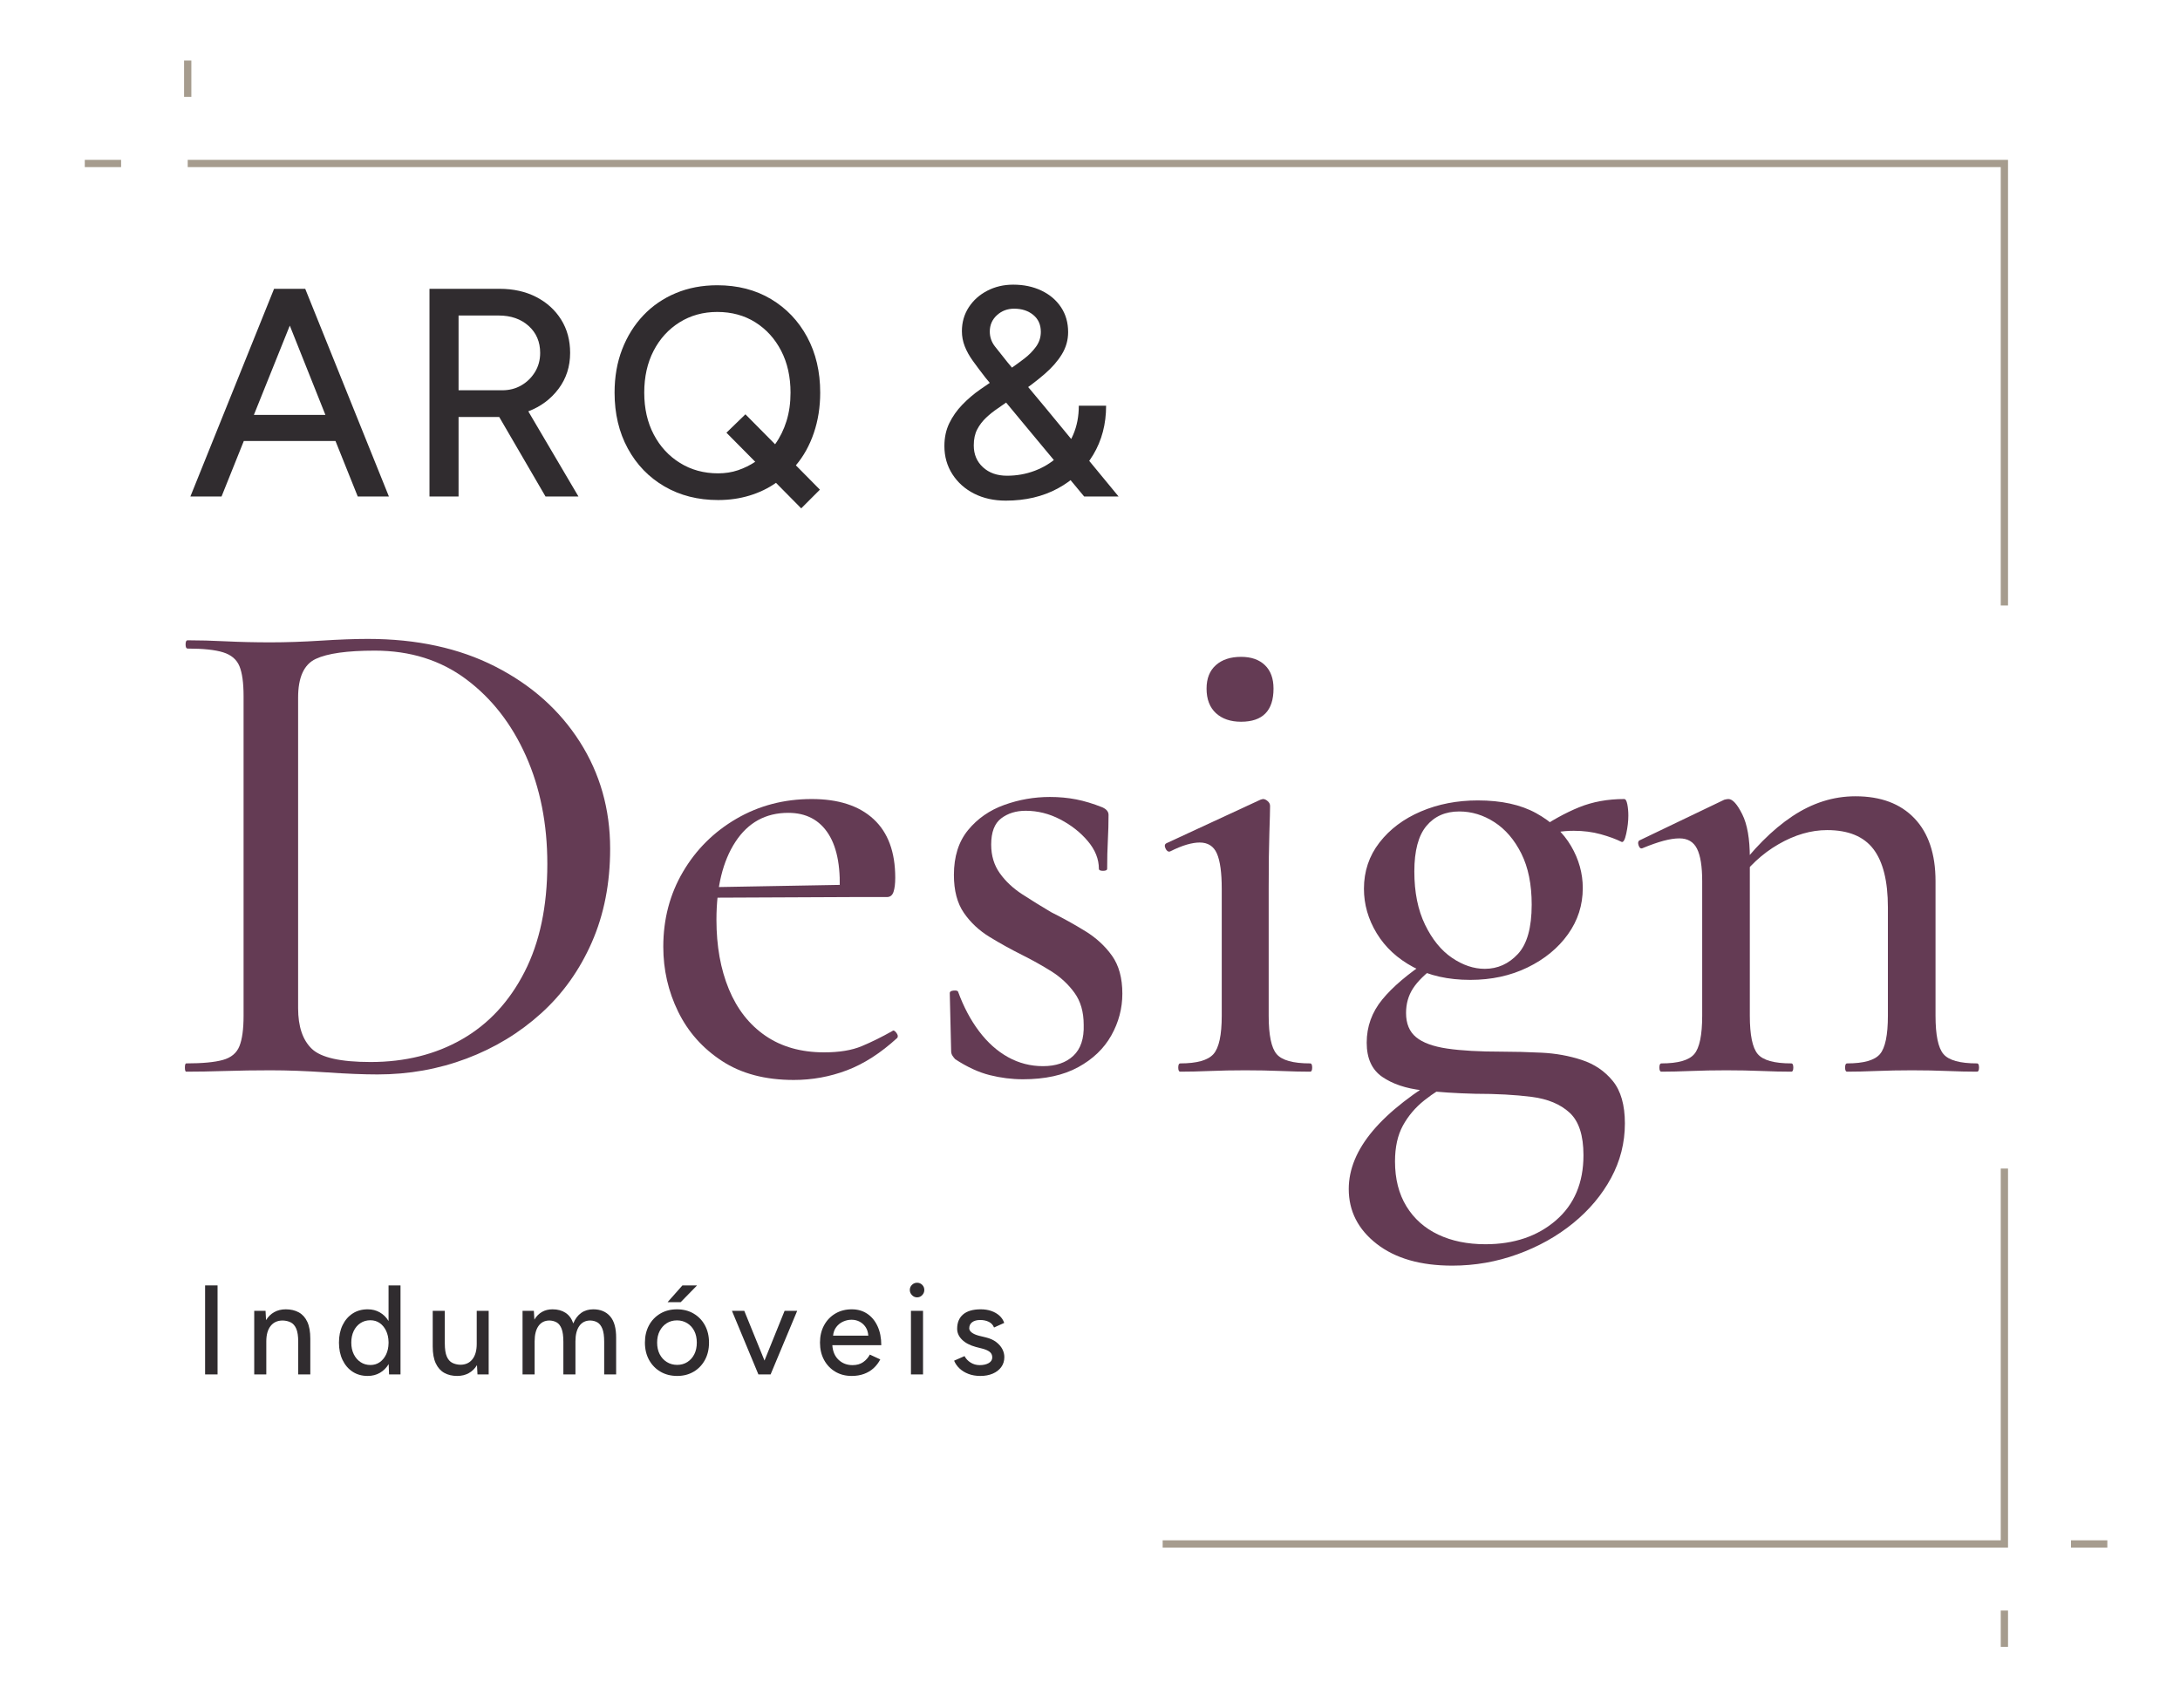
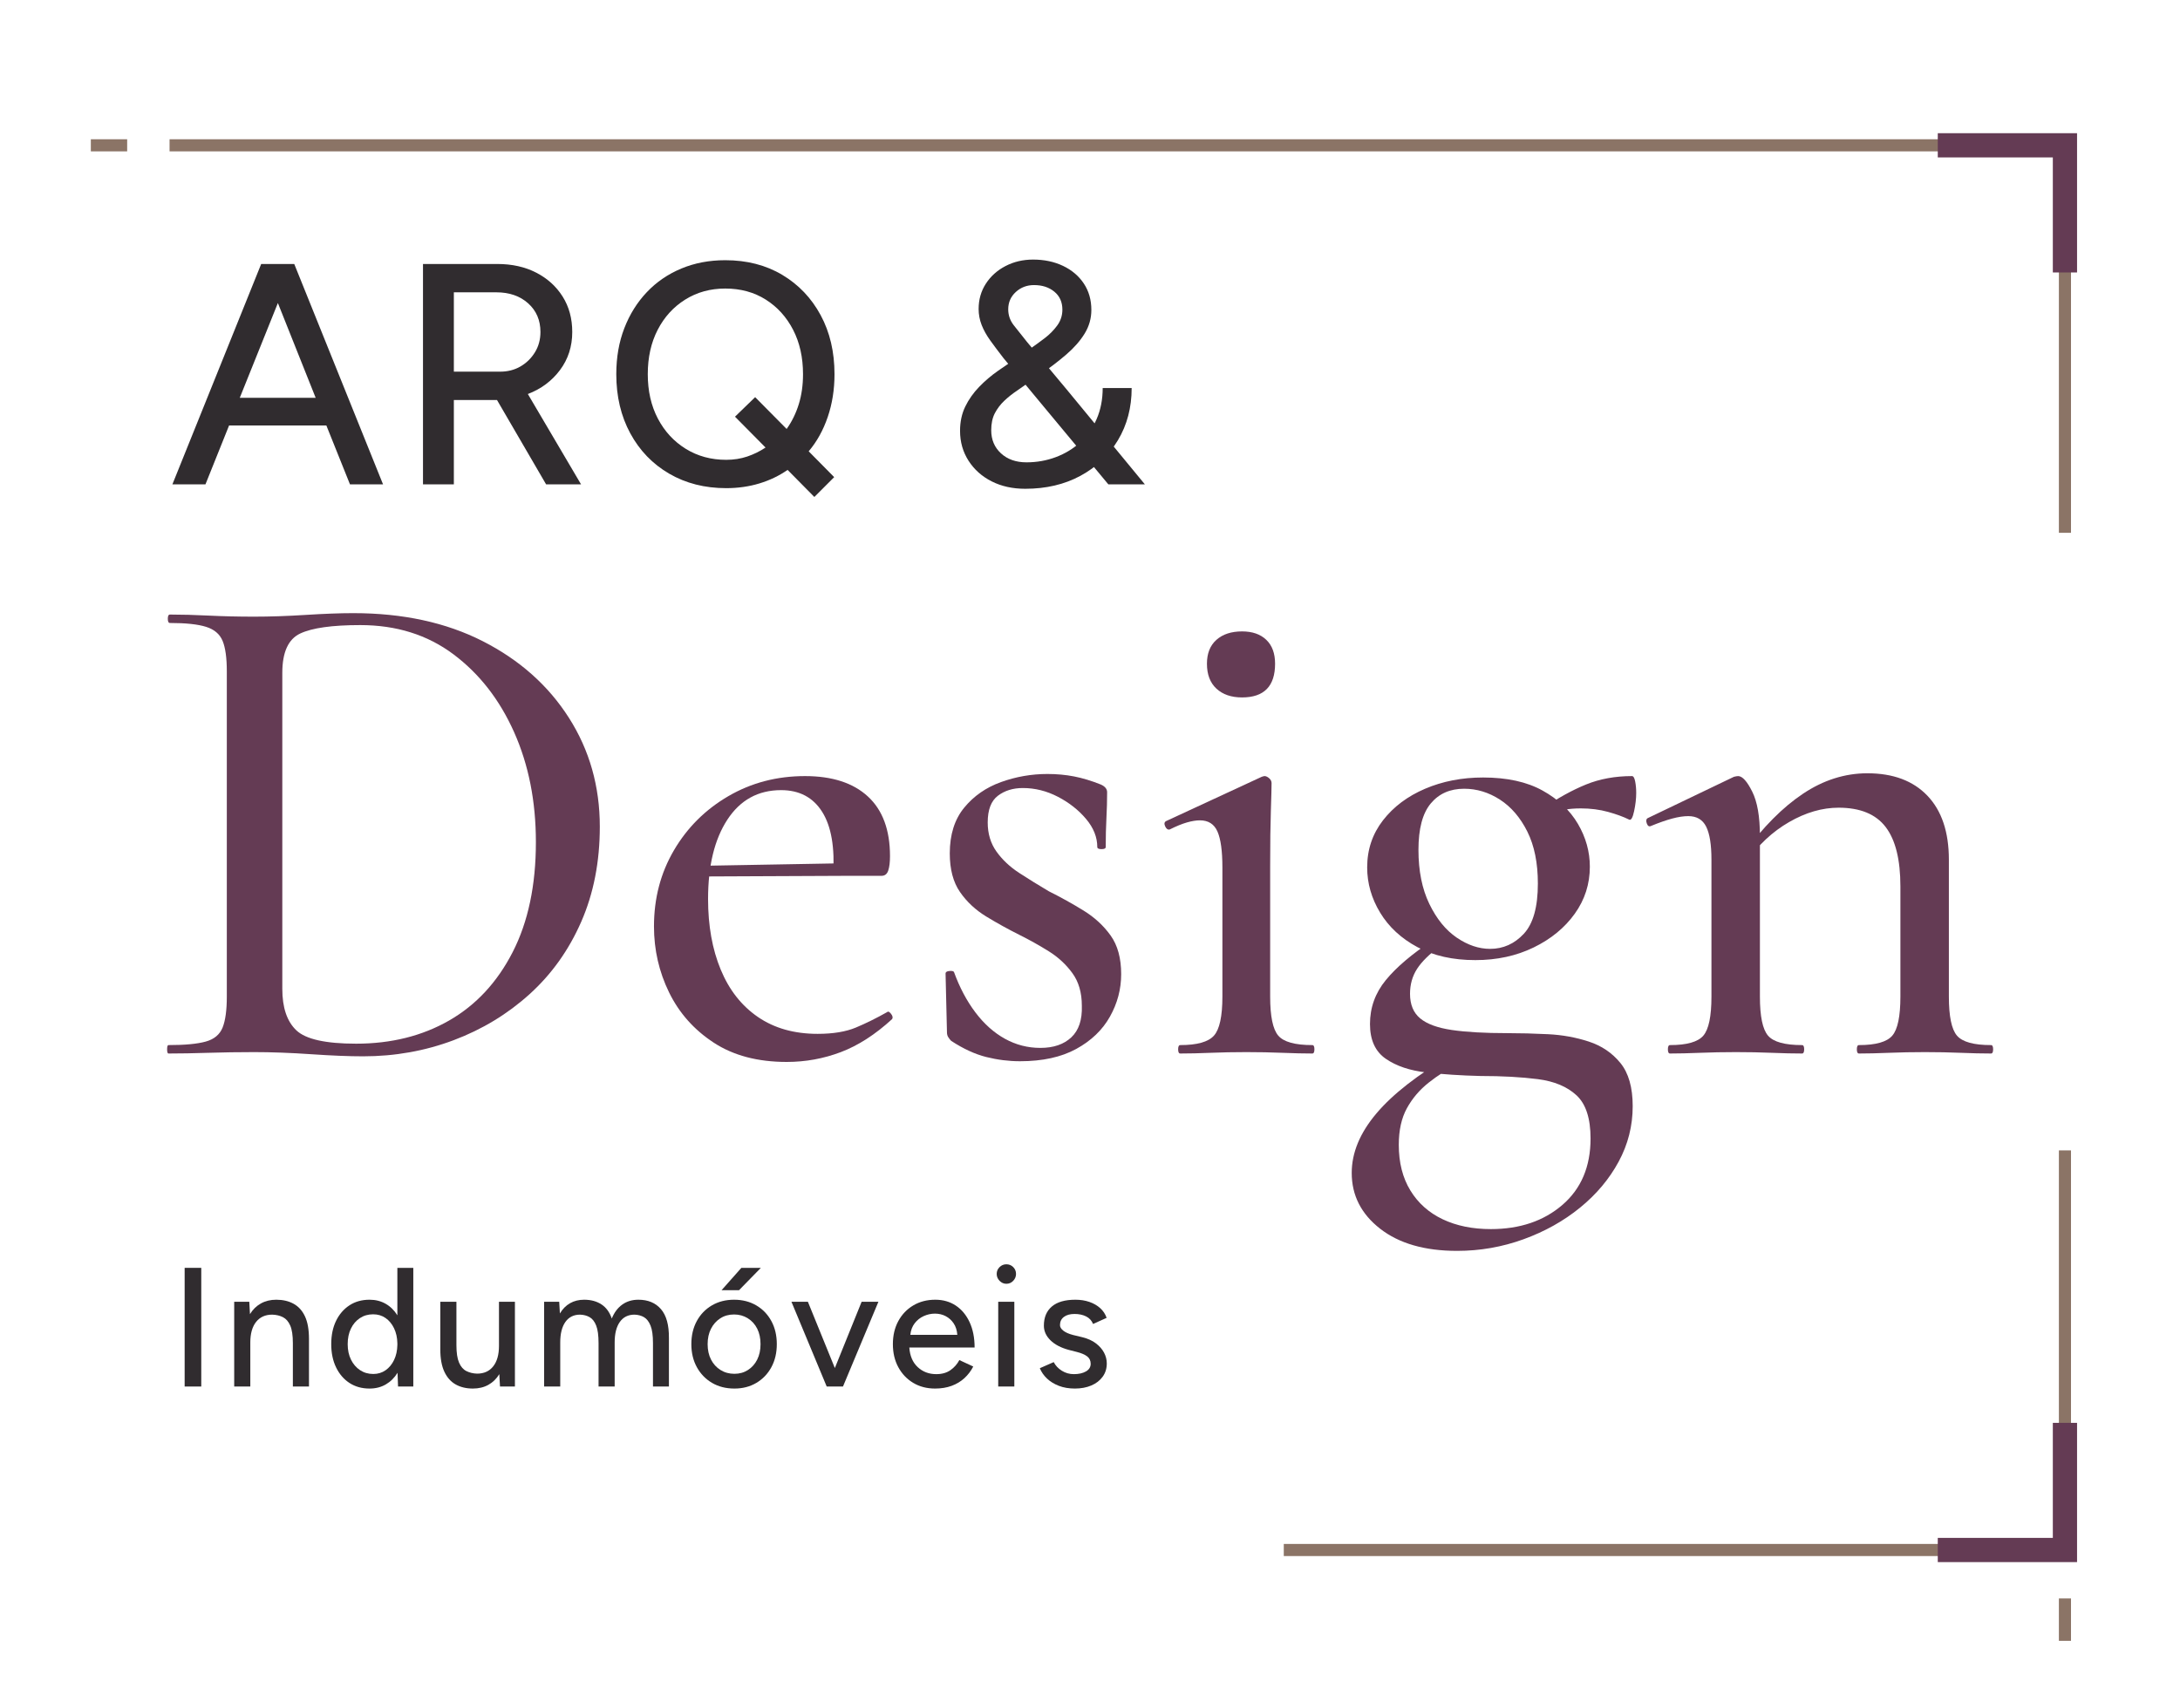
<svg xmlns="http://www.w3.org/2000/svg" width="360" height="282" viewBox="0 0 360 282" role="img" aria-labelledby="brand-title">
-   <g fill="none" stroke="#A69C8E" stroke-width="1.2">
-     <path d="M31 27H331V100M331 193V255H192" />
-     <path d="M14 27H20M31 10V16M348 255H342M331 272V266" />
+   <g fill="none" aria-hidden="true">
+     <path d="M28 24H341V88M341 190V256H212M15 24H21M341 264V271" stroke="#8B7466" stroke-width="2" />
+     <path d="M320 24H341V45M341 235V256H320" stroke="#643B54" stroke-width="4" />
  </g>
  <g fill="#302C2F" aria-label="ARQ &amp;">
-     <path d="M31.441 82.0 45.259 47.7H50.404L64.222 82.0H59.077L55.402 72.837H40.261L36.586 82.0ZM41.927 68.525H53.736L47.856 53.776Z" />
-     <path d="M70.924 82.0V47.7H82.488Q85.918 47.7 88.54 49.047Q91.161 50.395 92.656 52.771Q94.15 55.148 94.15 58.284Q94.15 61.665 92.239 64.213Q90.328 66.761 87.241 67.937L95.522 82.0H90.083L82.439 68.868Q82.145 68.868 81.802 68.868Q81.459 68.868 81.116 68.868H75.726V82.0ZM75.726 64.458H82.929Q84.693 64.458 86.09 63.649Q87.486 62.841 88.344 61.444Q89.201 60.048 89.201 58.284Q89.201 55.54 87.29 53.825Q85.379 52.11 82.341 52.11H75.726Z" />
-     <path d="M132.31 83.96 128.145 79.746Q126.185 81.118 123.76 81.853Q121.334 82.588 118.59 82.588Q113.592 82.588 109.721 80.334Q105.85 78.08 103.669 74.062Q101.489 70.044 101.489 64.85Q101.489 60.93 102.739 57.696Q103.988 54.462 106.242 52.085Q108.496 49.709 111.608 48.41Q114.719 47.112 118.443 47.112Q123.49 47.112 127.312 49.391Q131.134 51.669 133.29 55.662Q135.446 59.656 135.446 64.85Q135.446 68.427 134.392 71.514Q133.339 74.601 131.428 76.855L135.397 80.873ZM118.59 78.178Q120.354 78.178 121.873 77.663Q123.392 77.149 124.715 76.267L119.962 71.465L123.098 68.427L127.998 73.376Q129.223 71.661 129.885 69.529Q130.546 67.398 130.546 64.85Q130.546 60.93 129.002 57.941Q127.459 54.952 124.74 53.237Q122.02 51.522 118.443 51.522Q114.964 51.522 112.22 53.237Q109.476 54.952 107.933 57.941Q106.389 60.93 106.389 64.85Q106.389 68.77 107.957 71.759Q109.525 74.748 112.294 76.463Q115.062 78.178 118.59 78.178Z" />
-     <path d="M166.098 82.686Q163.158 82.686 160.88 81.535Q158.601 80.383 157.278 78.325Q155.955 76.267 155.955 73.67Q155.955 71.563 156.764 69.897Q157.572 68.231 158.92 66.834Q160.267 65.438 161.884 64.311L166.882 60.881Q168.009 60.097 169.136 59.239Q170.263 58.382 171.072 57.279Q171.88 56.177 171.88 54.805Q171.88 53.041 170.631 52.012Q169.381 50.983 167.47 50.983Q165.804 50.983 164.628 52.061Q163.452 53.139 163.452 54.756Q163.452 56.128 164.31 57.23Q165.167 58.333 166.392 59.852L172.566 67.251L184.718 82.0H179.034L168.891 69.799L162.717 62.351Q161.541 60.832 160.659 59.607Q159.777 58.382 159.312 57.181Q158.846 55.981 158.846 54.707Q158.846 52.502 159.973 50.762Q161.1 49.023 163.036 48.018Q164.971 47.014 167.323 47.014Q169.92 47.014 171.978 47.994Q174.036 48.974 175.212 50.738Q176.388 52.502 176.388 54.854Q176.388 56.814 175.359 58.505Q174.33 60.195 172.517 61.763Q170.704 63.331 168.352 64.948L164.775 67.447Q163.746 68.133 162.84 68.99Q161.933 69.848 161.37 70.926Q160.806 72.004 160.806 73.572Q160.806 75.777 162.325 77.173Q163.844 78.57 166.294 78.57Q168.695 78.57 170.851 77.761Q173.007 76.953 174.649 75.459Q176.29 73.964 177.221 71.808Q178.152 69.652 178.152 67.006H182.66Q182.66 71.563 180.529 75.115Q178.397 78.668 174.673 80.677Q170.949 82.686 166.098 82.686Z" />
+     <path d="M28.468 80.0 43.132 43.6H48.592L63.256 80.0H57.796L53.896 70.276H37.828L33.928 80.0ZM39.596 65.7H52.128L45.888 50.048Z" />
+     <path d="M69.852 80.0V43.6H82.124Q85.764 43.6 88.546 45.03Q91.328 46.46 92.914 48.982Q94.5 51.504 94.5 54.832Q94.5 58.42 92.472 61.124Q90.444 63.828 87.168 65.076L95.956 80.0H90.184L82.072 66.064Q81.76 66.064 81.396 66.064Q81.032 66.064 80.668 66.064H74.948V80.0ZM74.948 61.384H82.592Q84.464 61.384 85.946 60.526Q87.428 59.668 88.338 58.186Q89.248 56.704 89.248 54.832Q89.248 51.92 87.22 50.1Q85.192 48.28 81.968 48.28H74.948Z" />
+     <path d="M134.48 82.08 130.06 77.608Q127.98 79.064 125.406 79.844Q122.832 80.624 119.92 80.624Q114.616 80.624 110.508 78.232Q106.4 75.84 104.086 71.576Q101.772 67.312 101.772 61.8Q101.772 57.64 103.098 54.208Q104.424 50.776 106.816 48.254Q109.208 45.732 112.51 44.354Q115.812 42.976 119.764 42.976Q125.12 42.976 129.176 45.394Q133.232 47.812 135.52 52.05Q137.808 56.288 137.808 61.8Q137.808 65.596 136.69 68.872Q135.572 72.148 133.544 74.54L137.756 78.804ZM119.92 75.944Q121.792 75.944 123.404 75.398Q125.016 74.852 126.42 73.916L121.376 68.82L124.704 65.596L129.904 70.848Q131.204 69.028 131.906 66.766Q132.608 64.504 132.608 61.8Q132.608 57.64 130.97 54.468Q129.332 51.296 126.446 49.476Q123.56 47.656 119.764 47.656Q116.072 47.656 113.16 49.476Q110.248 51.296 108.61 54.468Q106.972 57.64 106.972 61.8Q106.972 65.96 108.636 69.132Q110.3 72.304 113.238 74.124Q116.176 75.944 119.92 75.944Z" />
+     <path d="M169.304 80.728Q166.184 80.728 163.766 79.506Q161.348 78.284 159.944 76.1Q158.54 73.916 158.54 71.16Q158.54 68.924 159.398 67.156Q160.256 65.388 161.686 63.906Q163.116 62.424 164.832 61.228L170.136 57.588Q171.332 56.756 172.528 55.846Q173.724 54.936 174.582 53.766Q175.44 52.596 175.44 51.14Q175.44 49.268 174.114 48.176Q172.788 47.084 170.76 47.084Q168.992 47.084 167.744 48.228Q166.496 49.372 166.496 51.088Q166.496 52.544 167.406 53.714Q168.316 54.884 169.616 56.496L176.168 64.348L189.064 80.0H183.032L172.268 67.052L165.716 59.148Q164.468 57.536 163.532 56.236Q162.596 54.936 162.102 53.662Q161.608 52.388 161.608 51.036Q161.608 48.696 162.804 46.85Q164 45.004 166.054 43.938Q168.108 42.872 170.604 42.872Q173.36 42.872 175.544 43.912Q177.728 44.952 178.976 46.824Q180.224 48.696 180.224 51.192Q180.224 53.272 179.132 55.066Q178.04 56.86 176.116 58.524Q174.192 60.188 171.696 61.904L167.9 64.556Q166.808 65.284 165.846 66.194Q164.884 67.104 164.286 68.248Q163.688 69.392 163.688 71.056Q163.688 73.396 165.3 74.878Q166.912 76.36 169.512 76.36Q172.06 76.36 174.348 75.502Q176.636 74.644 178.378 73.058Q180.12 71.472 181.108 69.184Q182.096 66.896 182.096 64.088H186.88Q186.88 68.924 184.618 72.694Q182.356 76.464 178.404 78.596Q174.452 80.728 169.304 80.728Z" />
  </g>
  <g fill="#643B54" aria-label="Design">
-     <path d="M62.34 177.456Q58.92 177.456 53.904 177.114Q48.888 176.772 44.67 176.772Q40.794 176.772 37.203 176.886Q33.612 177.0 30.762 177.0Q30.534 177.0 30.534 176.316Q30.534 175.632 30.762 175.632Q34.752 175.632 36.804 175.062Q38.856 174.492 39.54 172.782Q40.224 171.072 40.224 167.766V114.984Q40.224 111.678 39.54 110.025Q38.856 108.372 36.861 107.745Q34.866 107.118 30.99 107.118Q30.648 107.118 30.648 106.434Q30.648 105.75 30.99 105.75Q33.84 105.75 37.317 105.921Q40.794 106.092 44.67 106.092Q48.546 106.092 53.049 105.807Q57.552 105.522 60.744 105.522Q72.828 105.522 81.777 110.082Q90.726 114.642 95.742 122.508Q100.758 130.374 100.758 140.178Q100.758 148.728 97.737 155.625Q94.716 162.522 89.358 167.367Q84.0 172.212 77.046 174.834Q70.092 177.456 62.34 177.456ZM61.2 175.404Q69.75 175.404 76.305 171.642Q82.86 167.88 86.622 160.527Q90.384 153.174 90.384 142.686Q90.384 132.768 86.85 124.845Q83.316 116.922 76.989 112.191Q70.662 107.46 61.884 107.46Q55.044 107.46 52.137 108.828Q49.23 110.196 49.23 115.212V166.512Q49.23 171.072 51.51 173.238Q53.79 175.404 61.2 175.404Z" />
-     <path d="M131.08 178.368Q124.012 178.368 119.224 175.233Q114.436 172.098 111.985 167.082Q109.534 162.066 109.534 156.366Q109.534 149.526 112.783 143.997Q116.032 138.468 121.618 135.219Q127.204 131.97 134.044 131.97Q140.656 131.97 144.247 135.276Q147.838 138.582 147.838 144.966Q147.838 146.448 147.553 147.303Q147.268 148.158 146.47 148.158H138.604Q139.06 141.318 136.837 137.784Q134.614 134.25 130.168 134.25Q124.582 134.25 121.447 139.038Q118.312 143.826 118.312 151.92Q118.312 158.418 120.364 163.377Q122.416 168.336 126.406 171.072Q130.396 173.808 136.096 173.808Q139.858 173.808 142.309 172.782Q144.76 171.756 147.382 170.274Q147.61 170.046 148.009 170.559Q148.408 171.072 148.18 171.414Q144.076 175.176 139.858 176.772Q135.64 178.368 131.08 178.368ZM115.69 148.272 115.576 146.562 141.112 146.106V148.158Z" />
-     <path d="M163.682 139.494Q163.682 142.23 165.107 144.225Q166.532 146.22 168.812 147.702Q171.092 149.184 173.6 150.666Q176.564 152.148 179.243 153.801Q181.922 155.454 183.632 157.848Q185.342 160.242 185.342 164.118Q185.342 167.766 183.518 171.015Q181.694 174.264 178.046 176.259Q174.398 178.254 168.926 178.254Q166.19 178.254 163.454 177.57Q160.718 176.886 157.754 174.948Q157.526 174.72 157.298 174.378Q157.07 174.036 157.07 173.58L156.842 164.004Q156.842 163.662 157.469 163.605Q158.096 163.548 158.21 163.776Q159.578 167.538 161.687 170.331Q163.796 173.124 166.475 174.606Q169.154 176.088 172.232 176.088Q175.424 176.088 177.248 174.378Q179.072 172.668 178.958 169.248Q178.958 166.056 177.419 163.947Q175.88 161.838 173.6 160.413Q171.32 158.988 168.812 157.734Q166.076 156.366 163.454 154.77Q160.832 153.174 159.179 150.78Q157.526 148.386 157.526 144.51Q157.526 139.95 159.863 137.1Q162.2 134.25 165.848 132.939Q169.496 131.628 173.372 131.628Q175.652 131.628 177.704 132.027Q179.756 132.426 182.036 133.338Q183.062 133.794 183.062 134.592Q183.062 136.644 182.948 138.81Q182.834 140.976 182.834 143.484Q182.834 143.826 182.15 143.826Q181.466 143.826 181.466 143.484Q181.466 141.09 179.642 138.924Q177.818 136.758 175.082 135.333Q172.346 133.908 169.382 133.908Q166.988 133.908 165.335 135.162Q163.682 136.416 163.682 139.494Z" />
-     <path d="M194.916 177.0Q194.574 177.0 194.574 176.316Q194.574 175.632 194.916 175.632Q199.02 175.632 200.388 174.093Q201.756 172.554 201.756 167.766V146.79Q201.756 142.8 200.958 140.976Q200.16 139.152 198.108 139.152Q197.196 139.152 195.999 139.494Q194.802 139.836 193.206 140.634Q192.75 140.748 192.465 140.121Q192.18 139.494 192.636 139.266L208.14 132.084Q208.482 131.97 208.596 131.97Q208.938 131.97 209.337 132.312Q209.736 132.654 209.736 133.11Q209.736 134.136 209.622 137.556Q209.508 140.976 209.508 146.562V167.766Q209.508 172.554 210.819 174.093Q212.13 175.632 216.348 175.632Q216.69 175.632 216.69 176.316Q216.69 177.0 216.348 177.0Q214.296 177.0 211.503 176.886Q208.71 176.772 205.632 176.772Q202.554 176.772 199.818 176.886Q197.082 177.0 194.916 177.0ZM204.948 119.202Q202.326 119.202 200.787 117.777Q199.248 116.352 199.248 113.73Q199.248 111.222 200.787 109.854Q202.326 108.486 204.948 108.486Q207.456 108.486 208.881 109.854Q210.306 111.222 210.306 113.73Q210.306 119.202 204.948 119.202Z" />
-     <path d="M239.83 209.034Q231.964 209.034 227.347 205.443Q222.73 201.852 222.73 196.38Q222.73 191.478 226.72 186.747Q230.71 182.016 238.918 177.228L240.172 178.596Q237.436 179.964 235.213 181.731Q232.99 183.498 231.679 185.892Q230.368 188.286 230.368 191.82Q230.368 196.152 232.249 199.23Q234.13 202.308 237.493 203.904Q240.856 205.5 245.302 205.5Q252.37 205.5 256.93 201.567Q261.49 197.634 261.49 190.794Q261.49 185.892 259.21 183.783Q256.93 181.674 252.94 181.161Q248.95 180.648 243.592 180.648Q238.918 180.534 234.871 180.078Q230.824 179.622 228.259 177.855Q225.694 176.088 225.694 172.212Q225.694 168.222 228.259 165.087Q230.824 161.952 235.84 158.646L237.094 159.558Q234.472 161.496 233.332 163.263Q232.192 165.03 232.192 167.31Q232.192 169.932 233.845 171.3Q235.498 172.668 238.975 173.181Q242.452 173.694 248.038 173.694Q251.116 173.694 254.593 173.865Q258.07 174.036 261.205 175.062Q264.34 176.088 266.335 178.539Q268.33 180.99 268.33 185.55Q268.33 190.338 266.05 194.556Q263.77 198.774 259.78 202.023Q255.79 205.272 250.603 207.153Q245.416 209.034 239.83 209.034ZM242.794 161.838Q237.322 161.838 233.389 159.729Q229.456 157.62 227.347 154.143Q225.238 150.666 225.238 146.79Q225.238 142.458 227.803 139.152Q230.368 135.846 234.643 134.022Q238.918 132.198 244.048 132.198Q249.862 132.198 253.681 134.307Q257.5 136.416 259.438 139.722Q261.376 143.028 261.376 146.676Q261.376 150.894 258.925 154.314Q256.474 157.734 252.256 159.786Q248.038 161.838 242.794 161.838ZM245.188 160.014Q248.38 160.014 250.66 157.563Q252.94 155.112 252.94 149.412Q252.94 144.396 251.23 140.976Q249.52 137.556 246.784 135.789Q244.048 134.022 240.97 134.022Q237.55 134.022 235.555 136.416Q233.56 138.81 233.56 143.94Q233.56 149.07 235.327 152.718Q237.094 156.366 239.773 158.19Q242.452 160.014 245.188 160.014ZM253.624 140.976 253.738 137.214Q257.386 134.706 260.749 133.338Q264.112 131.97 268.216 131.97Q268.558 131.97 268.729 132.825Q268.9 133.68 268.9 134.706Q268.9 136.074 268.558 137.67Q268.216 139.266 267.76 139.038Q266.392 138.354 264.34 137.784Q262.288 137.214 259.894 137.214Q258.412 137.214 257.158 137.442Q255.904 137.67 254.536 138.126Z" />
-     <path d="M305.036 177.0Q304.694 177.0 304.694 176.316Q304.694 175.632 305.036 175.632Q309.14 175.632 310.451 174.093Q311.762 172.554 311.762 167.766V149.868Q311.762 143.37 309.368 140.235Q306.974 137.1 301.73 137.1Q297.74 137.1 293.693 139.437Q289.646 141.774 286.796 145.878L286.34 144.51Q291.014 138.126 295.973 134.82Q300.932 131.514 306.404 131.514Q312.674 131.514 316.151 135.162Q319.628 138.81 319.628 145.536V167.766Q319.628 172.554 320.939 174.093Q322.25 175.632 326.468 175.632Q326.81 175.632 326.81 176.316Q326.81 177.0 326.468 177.0Q324.302 177.0 321.566 176.886Q318.83 176.772 315.752 176.772Q312.674 176.772 309.881 176.886Q307.088 177.0 305.036 177.0ZM274.37 177.0Q274.028 177.0 274.028 176.316Q274.028 175.632 274.37 175.632Q278.474 175.632 279.785 174.093Q281.096 172.554 281.096 167.766V145.536Q281.096 141.888 280.241 140.178Q279.386 138.468 277.334 138.468Q276.194 138.468 274.712 138.867Q273.23 139.266 271.292 140.064Q270.836 140.292 270.608 139.665Q270.38 139.038 270.722 138.81L284.744 132.084Q285.2 131.97 285.428 131.97Q286.454 131.97 287.708 134.478Q288.962 136.986 288.962 141.66V167.766Q288.962 172.554 290.273 174.093Q291.584 175.632 295.802 175.632Q296.144 175.632 296.144 176.316Q296.144 177.0 295.802 177.0Q293.636 177.0 290.9 176.886Q288.164 176.772 285.086 176.772Q282.008 176.772 279.215 176.886Q276.422 177.0 274.37 177.0Z" />
+     <path d="M59.96 174.464Q56.48 174.464 51.376 174.116Q46.272 173.768 41.98 173.768Q38.036 173.768 34.382 173.884Q30.728 174.0 27.828 174.0Q27.596 174.0 27.596 173.304Q27.596 172.608 27.828 172.608Q31.888 172.608 33.976 172.028Q36.064 171.448 36.76 169.708Q37.456 167.968 37.456 164.604V110.896Q37.456 107.532 36.76 105.85Q36.064 104.168 34.034 103.53Q32.004 102.892 28.06 102.892Q27.712 102.892 27.712 102.196Q27.712 101.5 28.06 101.5Q30.96 101.5 34.498 101.674Q38.036 101.848 41.98 101.848Q45.924 101.848 50.506 101.558Q55.088 101.268 58.336 101.268Q70.632 101.268 79.738 105.908Q88.844 110.548 93.948 118.552Q99.052 126.556 99.052 136.532Q99.052 145.232 95.978 152.25Q92.904 159.268 87.452 164.198Q82.0 169.128 74.924 171.796Q67.848 174.464 59.96 174.464ZM58.8 172.376Q67.5 172.376 74.17 168.548Q80.84 164.72 84.668 157.238Q88.496 149.756 88.496 139.084Q88.496 128.992 84.9 120.93Q81.304 112.868 74.866 108.054Q68.428 103.24 59.496 103.24Q52.536 103.24 49.578 104.632Q46.62 106.024 46.62 111.128V163.328Q46.62 167.968 48.94 170.172Q51.26 172.376 58.8 172.376Z" />
+     <path d="M129.92 175.392Q122.728 175.392 117.856 172.202Q112.984 169.012 110.49 163.908Q107.996 158.804 107.996 153.004Q107.996 146.044 111.302 140.418Q114.608 134.792 120.292 131.486Q125.976 128.18 132.936 128.18Q139.664 128.18 143.318 131.544Q146.972 134.908 146.972 141.404Q146.972 142.912 146.682 143.782Q146.392 144.652 145.58 144.652H137.576Q138.04 137.692 135.778 134.096Q133.516 130.5 128.992 130.5Q123.308 130.5 120.118 135.372Q116.928 140.244 116.928 148.48Q116.928 155.092 119.016 160.138Q121.104 165.184 125.164 167.968Q129.224 170.752 135.024 170.752Q138.852 170.752 141.346 169.708Q143.84 168.664 146.508 167.156Q146.74 166.924 147.146 167.446Q147.552 167.968 147.32 168.316Q143.144 172.144 138.852 173.768Q134.56 175.392 129.92 175.392ZM114.26 144.768 114.144 143.028 140.128 142.564V144.652Z" />
+     <path d="M163.108 135.836Q163.108 138.62 164.558 140.65Q166.008 142.68 168.328 144.188Q170.648 145.696 173.2 147.204Q176.216 148.712 178.942 150.394Q181.668 152.076 183.408 154.512Q185.148 156.948 185.148 160.892Q185.148 164.604 183.292 167.91Q181.436 171.216 177.724 173.246Q174.012 175.276 168.444 175.276Q165.66 175.276 162.876 174.58Q160.092 173.884 157.076 171.912Q156.844 171.68 156.612 171.332Q156.38 170.984 156.38 170.52L156.148 160.776Q156.148 160.428 156.786 160.37Q157.424 160.312 157.54 160.544Q158.932 164.372 161.078 167.214Q163.224 170.056 165.95 171.564Q168.676 173.072 171.808 173.072Q175.056 173.072 176.912 171.332Q178.768 169.592 178.652 166.112Q178.652 162.864 177.086 160.718Q175.52 158.572 173.2 157.122Q170.88 155.672 168.328 154.396Q165.544 153.004 162.876 151.38Q160.208 149.756 158.526 147.32Q156.844 144.884 156.844 140.94Q156.844 136.3 159.222 133.4Q161.6 130.5 165.312 129.166Q169.024 127.832 172.968 127.832Q175.288 127.832 177.376 128.238Q179.464 128.644 181.784 129.572Q182.828 130.036 182.828 130.848Q182.828 132.936 182.712 135.14Q182.596 137.344 182.596 139.896Q182.596 140.244 181.9 140.244Q181.204 140.244 181.204 139.896Q181.204 137.46 179.348 135.256Q177.492 133.052 174.708 131.602Q171.924 130.152 168.908 130.152Q166.472 130.152 164.79 131.428Q163.108 132.704 163.108 135.836Z" />
+     <path d="M194.904 174.0Q194.556 174.0 194.556 173.304Q194.556 172.608 194.904 172.608Q199.08 172.608 200.472 171.042Q201.864 169.476 201.864 164.604V143.26Q201.864 139.2 201.052 137.344Q200.24 135.488 198.152 135.488Q197.224 135.488 196.006 135.836Q194.788 136.184 193.164 136.996Q192.7 137.112 192.41 136.474Q192.12 135.836 192.584 135.604L208.36 128.296Q208.708 128.18 208.824 128.18Q209.172 128.18 209.578 128.528Q209.984 128.876 209.984 129.34Q209.984 130.384 209.868 133.864Q209.752 137.344 209.752 143.028V164.604Q209.752 169.476 211.086 171.042Q212.42 172.608 216.712 172.608Q217.06 172.608 217.06 173.304Q217.06 174.0 216.712 174.0Q214.624 174.0 211.782 173.884Q208.94 173.768 205.808 173.768Q202.676 173.768 199.892 173.884Q197.108 174.0 194.904 174.0ZM205.112 115.188Q202.444 115.188 200.878 113.738Q199.312 112.288 199.312 109.62Q199.312 107.068 200.878 105.676Q202.444 104.284 205.112 104.284Q207.664 104.284 209.114 105.676Q210.564 107.068 210.564 109.62Q210.564 115.188 205.112 115.188Z" />
+     <path d="M240.62 206.596Q232.616 206.596 227.918 202.942Q223.22 199.288 223.22 193.72Q223.22 188.732 227.28 183.918Q231.34 179.104 239.692 174.232L240.968 175.624Q238.184 177.016 235.922 178.814Q233.66 180.612 232.326 183.048Q230.992 185.484 230.992 189.08Q230.992 193.488 232.906 196.62Q234.82 199.752 238.242 201.376Q241.664 203.0 246.188 203.0Q253.38 203.0 258.02 198.998Q262.66 194.996 262.66 188.036Q262.66 183.048 260.34 180.902Q258.02 178.756 253.96 178.234Q249.9 177.712 244.448 177.712Q239.692 177.596 235.574 177.132Q231.456 176.668 228.846 174.87Q226.236 173.072 226.236 169.128Q226.236 165.068 228.846 161.878Q231.456 158.688 236.56 155.324L237.836 156.252Q235.168 158.224 234.008 160.022Q232.848 161.82 232.848 164.14Q232.848 166.808 234.53 168.2Q236.212 169.592 239.75 170.114Q243.288 170.636 248.972 170.636Q252.104 170.636 255.642 170.81Q259.18 170.984 262.37 172.028Q265.56 173.072 267.59 175.566Q269.62 178.06 269.62 182.7Q269.62 187.572 267.3 191.864Q264.98 196.156 260.92 199.462Q256.86 202.768 251.582 204.682Q246.304 206.596 240.62 206.596ZM243.636 158.572Q238.068 158.572 234.066 156.426Q230.064 154.28 227.918 150.742Q225.772 147.204 225.772 143.26Q225.772 138.852 228.382 135.488Q230.992 132.124 235.342 130.268Q239.692 128.412 244.912 128.412Q250.828 128.412 254.714 130.558Q258.6 132.704 260.572 136.068Q262.544 139.432 262.544 143.144Q262.544 147.436 260.05 150.916Q257.556 154.396 253.264 156.484Q248.972 158.572 243.636 158.572ZM246.072 156.716Q249.32 156.716 251.64 154.222Q253.96 151.728 253.96 145.928Q253.96 140.824 252.22 137.344Q250.48 133.864 247.696 132.066Q244.912 130.268 241.78 130.268Q238.3 130.268 236.27 132.704Q234.24 135.14 234.24 140.36Q234.24 145.58 236.038 149.292Q237.836 153.004 240.562 154.86Q243.288 156.716 246.072 156.716ZM254.656 137.344 254.772 133.516Q258.484 130.964 261.906 129.572Q265.328 128.18 269.504 128.18Q269.852 128.18 270.026 129.05Q270.2 129.92 270.2 130.964Q270.2 132.356 269.852 133.98Q269.504 135.604 269.04 135.372Q267.648 134.676 265.56 134.096Q263.472 133.516 261.036 133.516Q259.528 133.516 258.252 133.748Q256.976 133.98 255.584 134.444Z" />
+     <path d="M306.984 174.0Q306.636 174.0 306.636 173.304Q306.636 172.608 306.984 172.608Q311.16 172.608 312.494 171.042Q313.828 169.476 313.828 164.604V146.392Q313.828 139.78 311.392 136.59Q308.956 133.4 303.62 133.4Q299.56 133.4 295.442 135.778Q291.324 138.156 288.424 142.332L287.96 140.94Q292.716 134.444 297.762 131.08Q302.808 127.716 308.376 127.716Q314.756 127.716 318.294 131.428Q321.832 135.14 321.832 141.984V164.604Q321.832 169.476 323.166 171.042Q324.5 172.608 328.792 172.608Q329.14 172.608 329.14 173.304Q329.14 174.0 328.792 174.0Q326.588 174.0 323.804 173.884Q321.02 173.768 317.888 173.768Q314.756 173.768 311.914 173.884Q309.072 174.0 306.984 174.0ZM275.78 174.0Q275.432 174.0 275.432 173.304Q275.432 172.608 275.78 172.608Q279.956 172.608 281.29 171.042Q282.624 169.476 282.624 164.604V141.984Q282.624 138.272 281.754 136.532Q280.884 134.792 278.796 134.792Q277.636 134.792 276.128 135.198Q274.62 135.604 272.648 136.416Q272.184 136.648 271.952 136.01Q271.72 135.372 272.068 135.14L286.336 128.296Q286.8 128.18 287.032 128.18Q288.076 128.18 289.352 130.732Q290.628 133.284 290.628 138.04V164.604Q290.628 169.476 291.962 171.042Q293.296 172.608 297.588 172.608Q297.936 172.608 297.936 173.304Q297.936 174.0 297.588 174.0Q295.384 174.0 292.6 173.884Q289.816 173.768 286.684 173.768Q283.552 173.768 280.71 173.884Q277.868 174.0 275.78 174.0Z" />
  </g>
  <g fill="#302C2F" aria-label="Indumóveis">
-     <path d="M33.869 227.0V212.3H35.927V227.0Z" />
-     <path d="M41.982 227.0V216.5H43.851L43.935 218.033Q44.46 217.172 45.29 216.71Q46.119 216.248 47.19 216.248Q48.429 216.248 49.343 216.752Q50.256 217.256 50.749 218.317Q51.243 219.377 51.243 221.099V227.0H49.248V221.624Q49.248 220.196 48.923 219.451Q48.597 218.705 48.02 218.411Q47.442 218.117 46.686 218.096Q45.405 218.096 44.691 218.999Q43.977 219.902 43.977 221.54V227.0Z" />
-     <path d="M60.721 227.252Q59.293 227.252 58.233 226.559Q57.172 225.866 56.574 224.627Q55.975 223.388 55.975 221.75Q55.975 220.091 56.574 218.863Q57.172 217.634 58.233 216.941Q59.293 216.248 60.721 216.248Q61.834 216.248 62.716 216.752Q63.598 217.256 64.165 218.18V212.3H66.139V227.0H64.249L64.186 225.299Q63.619 226.223 62.737 226.738Q61.855 227.252 60.721 227.252ZM61.183 225.446Q62.044 225.446 62.706 224.984Q63.367 224.522 63.756 223.714Q64.144 222.905 64.165 221.855V221.645Q64.144 220.595 63.756 219.786Q63.367 218.978 62.706 218.516Q62.044 218.054 61.162 218.054Q60.238 218.054 59.524 218.526Q58.81 218.999 58.411 219.828Q58.012 220.658 58.012 221.75Q58.012 222.842 58.422 223.672Q58.831 224.501 59.545 224.974Q60.259 225.446 61.183 225.446Z" />
-     <path d="M75.491 227.252Q74.273 227.252 73.37 226.748Q72.467 226.244 71.963 225.173Q71.459 224.102 71.459 222.401V216.5H73.454V221.876Q73.454 223.283 73.78 224.039Q74.105 224.795 74.693 225.089Q75.281 225.383 76.016 225.404Q77.297 225.404 78.011 224.501Q78.725 223.598 78.725 221.96V216.5H80.699V227.0H78.851L78.767 225.467Q78.242 226.328 77.412 226.79Q76.583 227.252 75.491 227.252Z" />
-     <path d="M86.292 227.0V216.5H88.161L88.245 217.949Q88.749 217.109 89.505 216.678Q90.261 216.248 91.248 216.248Q92.508 216.248 93.39 216.825Q94.272 217.403 94.671 218.579Q95.133 217.445 95.973 216.846Q96.813 216.248 97.968 216.248Q99.753 216.248 100.761 217.413Q101.769 218.579 101.748 220.994V227.0H99.774V221.624Q99.774 220.196 99.47 219.451Q99.165 218.705 98.661 218.411Q98.157 218.117 97.485 218.096Q96.309 218.096 95.669 218.999Q95.028 219.902 95.028 221.54V227.0H93.033V221.624Q93.033 220.196 92.739 219.451Q92.445 218.705 91.931 218.411Q91.416 218.117 90.744 218.096Q89.568 218.096 88.928 218.999Q88.287 219.902 88.287 221.54V227.0Z" />
-     <path d="M111.835 227.252Q110.26 227.252 109.063 226.548Q107.866 225.845 107.184 224.606Q106.501 223.367 106.501 221.75Q106.501 220.133 107.173 218.894Q107.845 217.655 109.042 216.952Q110.239 216.248 111.793 216.248Q113.347 216.248 114.544 216.952Q115.741 217.655 116.413 218.894Q117.085 220.133 117.085 221.75Q117.085 223.367 116.413 224.606Q115.741 225.845 114.555 226.548Q113.368 227.252 111.835 227.252ZM111.835 225.425Q112.78 225.425 113.515 224.952Q114.25 224.48 114.66 223.661Q115.069 222.842 115.069 221.75Q115.069 220.658 114.66 219.839Q114.25 219.02 113.494 218.548Q112.738 218.075 111.793 218.075Q110.827 218.075 110.092 218.548Q109.357 219.02 108.937 219.839Q108.517 220.658 108.517 221.75Q108.517 222.842 108.937 223.661Q109.357 224.48 110.113 224.952Q110.869 225.425 111.835 225.425ZM110.239 215.072 112.696 212.3H115.111L112.402 215.072Z" />
-     <path d="M125.24 227.0 120.872 216.5H122.909L126.248 224.711L129.566 216.5H131.645L127.256 227.0Z" />
-     <path d="M140.64 227.252Q139.107 227.252 137.931 226.548Q136.755 225.845 136.083 224.606Q135.411 223.367 135.411 221.75Q135.411 220.133 136.083 218.894Q136.755 217.655 137.941 216.952Q139.128 216.248 140.661 216.248Q142.11 216.248 143.202 216.972Q144.294 217.697 144.913 219.031Q145.533 220.364 145.533 222.17H137.448Q137.553 223.724 138.488 224.596Q139.422 225.467 140.787 225.467Q141.837 225.467 142.541 224.974Q143.244 224.48 143.643 223.724L145.365 224.522Q144.945 225.341 144.273 225.961Q143.601 226.58 142.688 226.916Q141.774 227.252 140.64 227.252ZM137.574 220.595H143.391Q143.328 219.755 142.94 219.178Q142.551 218.6 141.952 218.285Q141.354 217.97 140.619 217.97Q139.905 217.97 139.233 218.274Q138.561 218.579 138.109 219.167Q137.658 219.755 137.574 220.595Z" />
-     <path d="M150.433 227.0V216.5H152.428V227.0ZM151.441 214.274Q150.958 214.274 150.601 213.906Q150.244 213.539 150.244 213.056Q150.244 212.552 150.601 212.206Q150.958 211.859 151.441 211.859Q151.945 211.859 152.291 212.206Q152.638 212.552 152.638 213.056Q152.638 213.539 152.291 213.906Q151.945 214.274 151.441 214.274Z" />
-     <path d="M161.906 227.252Q160.793 227.252 159.921 226.916Q159.05 226.58 158.452 226.013Q157.853 225.446 157.559 224.732L159.281 223.976Q159.617 224.627 160.289 225.047Q160.961 225.467 161.78 225.467Q162.683 225.467 163.271 225.131Q163.859 224.795 163.859 224.186Q163.859 223.598 163.418 223.262Q162.977 222.926 162.137 222.716L161.15 222.464Q159.68 222.065 158.871 221.267Q158.063 220.469 158.063 219.461Q158.063 217.928 159.05 217.088Q160.037 216.248 161.969 216.248Q162.914 216.248 163.702 216.521Q164.489 216.794 165.046 217.298Q165.602 217.802 165.833 218.495L164.153 219.251Q163.901 218.621 163.292 218.317Q162.683 218.012 161.864 218.012Q161.024 218.012 160.541 218.38Q160.058 218.747 160.058 219.398Q160.058 219.755 160.468 220.081Q160.877 220.406 161.675 220.616L162.809 220.889Q163.838 221.141 164.51 221.655Q165.182 222.17 165.518 222.81Q165.854 223.451 165.854 224.144Q165.854 225.089 165.339 225.793Q164.825 226.496 163.933 226.874Q163.04 227.252 161.906 227.252Z" />
+     <path d="M30.492 229.0V209.4H33.236V229.0Z" />
+     <path d="M38.676 229.0V215.0H41.168L41.28 217.044Q41.98 215.896 43.086 215.28Q44.192 214.664 45.62 214.664Q47.272 214.664 48.49 215.336Q49.708 216.008 50.366 217.422Q51.024 218.836 51.024 221.132V229.0H48.364V221.832Q48.364 219.928 47.93 218.934Q47.496 217.94 46.726 217.548Q45.956 217.156 44.948 217.128Q43.24 217.128 42.288 218.332Q41.336 219.536 41.336 221.72V229.0Z" />
+     <path d="M61.028 229.336Q59.124 229.336 57.71 228.412Q56.296 227.488 55.498 225.836Q54.7 224.184 54.7 222.0Q54.7 219.788 55.498 218.15Q56.296 216.512 57.71 215.588Q59.124 214.664 61.028 214.664Q62.512 214.664 63.688 215.336Q64.864 216.008 65.62 217.24V209.4H68.252V229.0H65.732L65.648 226.732Q64.892 227.964 63.716 228.65Q62.54 229.336 61.028 229.336ZM61.644 226.928Q62.792 226.928 63.674 226.312Q64.556 225.696 65.074 224.618Q65.592 223.54 65.62 222.14V221.86Q65.592 220.46 65.074 219.382Q64.556 218.304 63.674 217.688Q62.792 217.072 61.616 217.072Q60.384 217.072 59.432 217.702Q58.48 218.332 57.948 219.438Q57.416 220.544 57.416 222.0Q57.416 223.456 57.962 224.562Q58.508 225.668 59.46 226.298Q60.412 226.928 61.644 226.928Z" />
+     <path d="M78.088 229.336Q76.464 229.336 75.26 228.664Q74.056 227.992 73.384 226.564Q72.712 225.136 72.712 222.868V215.0H75.372V222.168Q75.372 224.044 75.806 225.052Q76.24 226.06 77.024 226.452Q77.808 226.844 78.788 226.872Q80.496 226.872 81.448 225.668Q82.4 224.464 82.4 222.28V215.0H85.032V229.0H82.568L82.456 226.956Q81.756 228.104 80.65 228.72Q79.544 229.336 78.088 229.336Z" />
+     <path d="M89.856 229.0V215.0H92.348L92.46 216.932Q93.132 215.812 94.14 215.238Q95.148 214.664 96.464 214.664Q98.144 214.664 99.32 215.434Q100.496 216.204 101.028 217.772Q101.644 216.26 102.764 215.462Q103.884 214.664 105.424 214.664Q107.804 214.664 109.148 216.218Q110.492 217.772 110.464 220.992V229.0H107.832V221.832Q107.832 219.928 107.426 218.934Q107.02 217.94 106.348 217.548Q105.676 217.156 104.78 217.128Q103.212 217.128 102.358 218.332Q101.504 219.536 101.504 221.72V229.0H98.844V221.832Q98.844 219.928 98.452 218.934Q98.06 217.94 97.374 217.548Q96.688 217.156 95.792 217.128Q94.224 217.128 93.37 218.332Q92.516 219.536 92.516 221.72V229.0Z" />
+     <path d="M121.28 229.336Q119.18 229.336 117.584 228.398Q115.988 227.46 115.078 225.808Q114.168 224.156 114.168 222.0Q114.168 219.844 115.064 218.192Q115.96 216.54 117.556 215.602Q119.152 214.664 121.224 214.664Q123.296 214.664 124.892 215.602Q126.488 216.54 127.384 218.192Q128.28 219.844 128.28 222.0Q128.28 224.156 127.384 225.808Q126.488 227.46 124.906 228.398Q123.324 229.336 121.28 229.336ZM121.28 226.9Q122.54 226.9 123.52 226.27Q124.5 225.64 125.046 224.548Q125.592 223.456 125.592 222.0Q125.592 220.544 125.046 219.452Q124.5 218.36 123.492 217.73Q122.484 217.1 121.224 217.1Q119.936 217.1 118.956 217.73Q117.976 218.36 117.416 219.452Q116.856 220.544 116.856 222.0Q116.856 223.456 117.416 224.548Q117.976 225.64 118.984 226.27Q119.992 226.9 121.28 226.9ZM119.152 213.096 122.428 209.4H125.648L122.036 213.096Z" />
+     <path d="M136.52 229.0 130.696 215.0H133.412L137.864 225.948L142.288 215.0H145.06L139.208 229.0Z" />
+     <path d="M154.42 229.336Q152.376 229.336 150.808 228.398Q149.24 227.46 148.344 225.808Q147.448 224.156 147.448 222.0Q147.448 219.844 148.344 218.192Q149.24 216.54 150.822 215.602Q152.404 214.664 154.448 214.664Q156.38 214.664 157.836 215.63Q159.292 216.596 160.118 218.374Q160.944 220.152 160.944 222.56H150.164Q150.304 224.632 151.55 225.794Q152.796 226.956 154.616 226.956Q156.016 226.956 156.954 226.298Q157.892 225.64 158.424 224.632L160.72 225.696Q160.16 226.788 159.264 227.614Q158.368 228.44 157.15 228.888Q155.932 229.336 154.42 229.336ZM150.332 220.46H158.088Q158.004 219.34 157.486 218.57Q156.968 217.8 156.17 217.38Q155.372 216.96 154.392 216.96Q153.44 216.96 152.544 217.366Q151.648 217.772 151.046 218.556Q150.444 219.34 150.332 220.46Z" />
+     <path d="M164.844 229.0V215.0H167.504V229.0ZM166.188 212.032Q165.544 212.032 165.068 211.542Q164.592 211.052 164.592 210.408Q164.592 209.736 165.068 209.274Q165.544 208.812 166.188 208.812Q166.86 208.812 167.322 209.274Q167.784 209.736 167.784 210.408Q167.784 211.052 167.322 211.542Q166.86 212.032 166.188 212.032Z" />
+     <path d="M177.508 229.336Q176.024 229.336 174.862 228.888Q173.7 228.44 172.902 227.684Q172.104 226.928 171.712 225.976L174.008 224.968Q174.456 225.836 175.352 226.396Q176.248 226.956 177.34 226.956Q178.544 226.956 179.328 226.508Q180.112 226.06 180.112 225.248Q180.112 224.464 179.524 224.016Q178.936 223.568 177.816 223.288L176.5 222.952Q174.54 222.42 173.462 221.356Q172.384 220.292 172.384 218.948Q172.384 216.904 173.7 215.784Q175.016 214.664 177.592 214.664Q178.852 214.664 179.902 215.028Q180.952 215.392 181.694 216.064Q182.436 216.736 182.744 217.66L180.504 218.668Q180.168 217.828 179.356 217.422Q178.544 217.016 177.452 217.016Q176.332 217.016 175.688 217.506Q175.044 217.996 175.044 218.864Q175.044 219.34 175.59 219.774Q176.136 220.208 177.2 220.488L178.712 220.852Q180.084 221.188 180.98 221.874Q181.876 222.56 182.324 223.414Q182.772 224.268 182.772 225.192Q182.772 226.452 182.086 227.39Q181.4 228.328 180.21 228.832Q179.02 229.336 177.508 229.336Z" />
  </g>
</svg>
